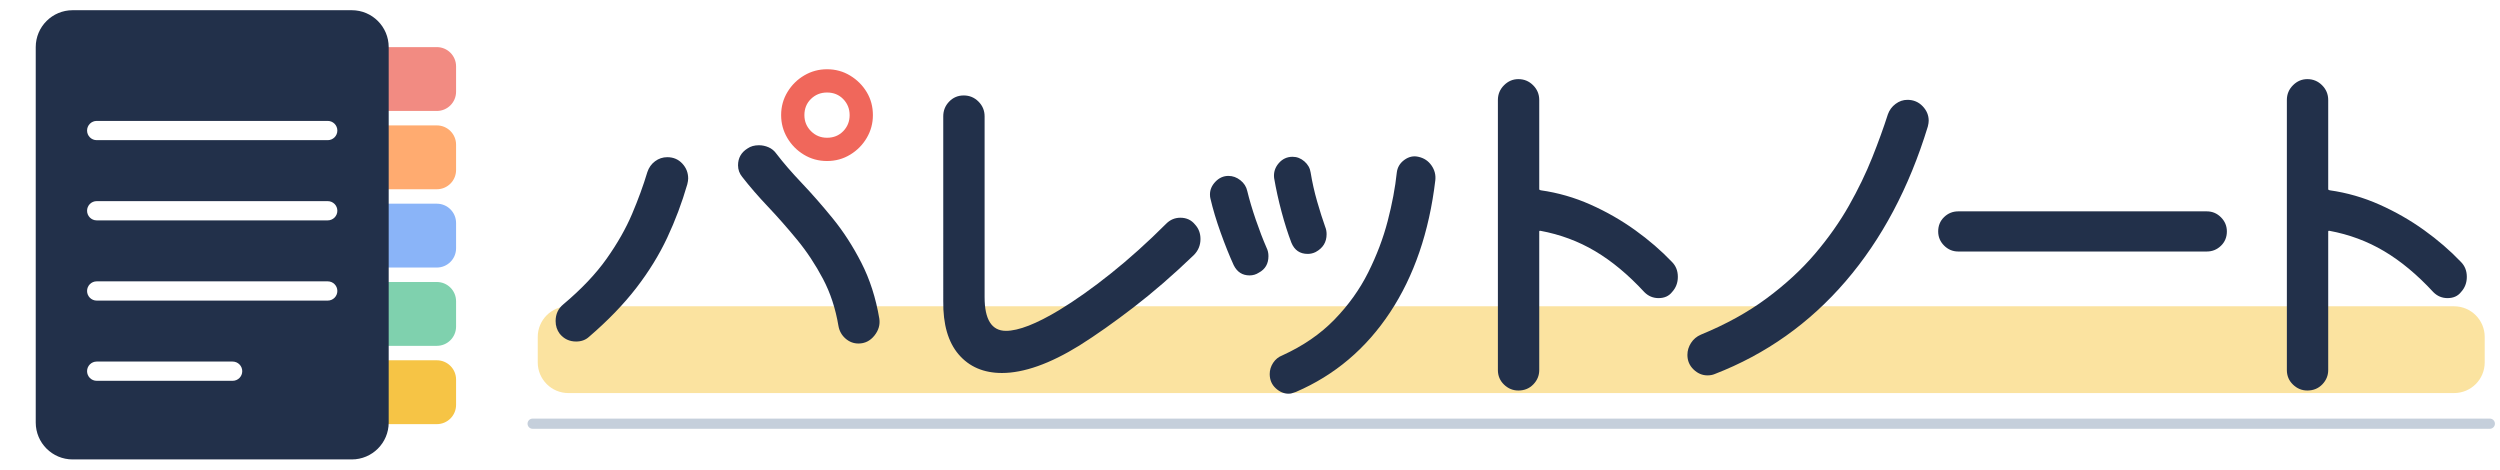
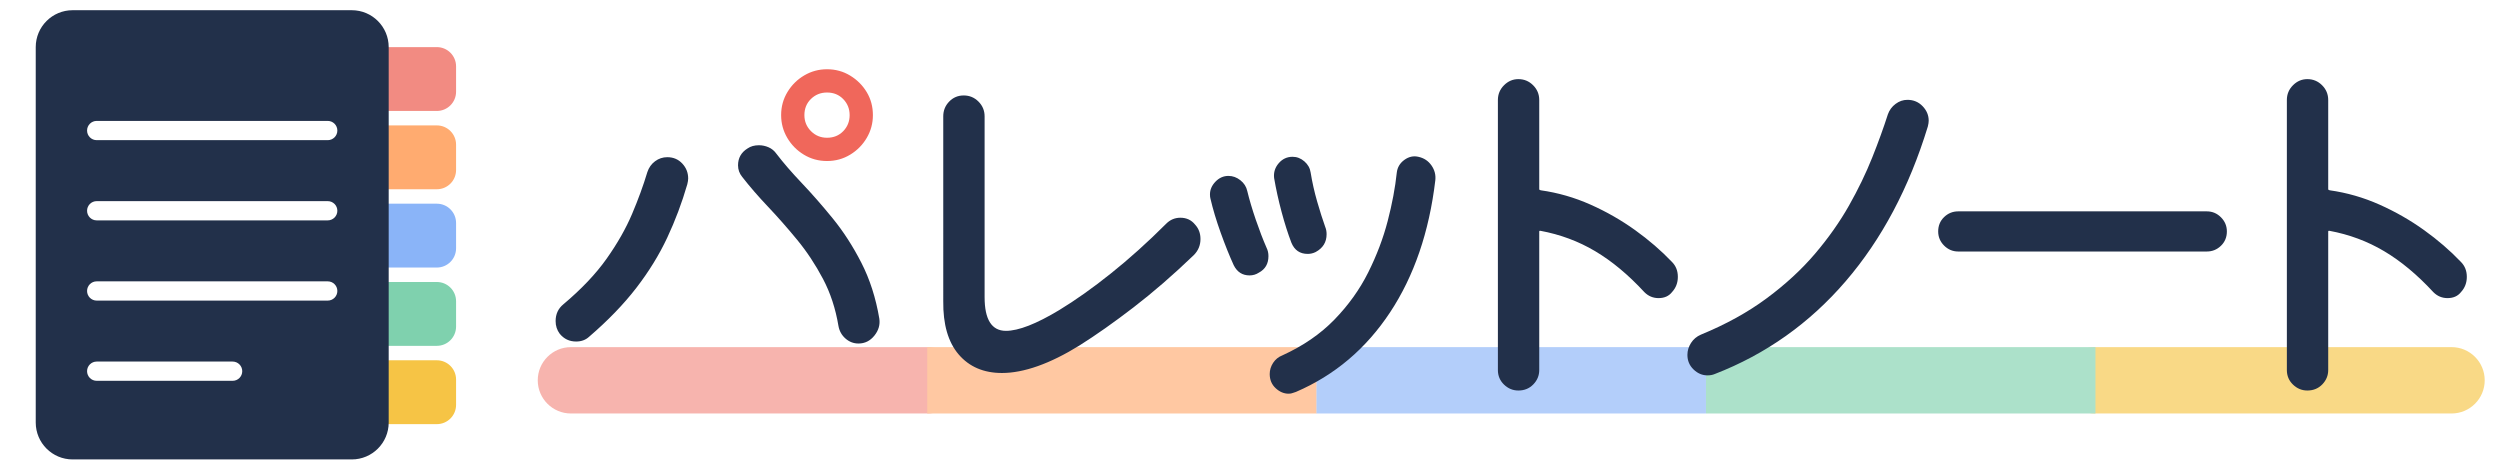
<svg xmlns="http://www.w3.org/2000/svg" viewBox="-14.0 -32.0 979.476 184">
  <path fill="#F28B82" d="M126.971,-13.543 L157.143,-13.543 C161.309,-13.543 164.686,-10.166 164.686,-6 L164.686,3.931 C164.686,8.097 161.309,11.474 157.143,11.474 L126.971,11.474 C122.806,11.474 119.429,8.097 119.429,3.931 L119.429,-6 C119.429,-10.166 122.806,-13.543 126.971,-13.543 Z" />
  <path fill="#FFAB70" d="M126.971,17.131 L157.143,17.131 C161.309,17.131 164.686,20.508 164.686,24.674 L164.686,34.606 C164.686,38.772 161.309,42.149 157.143,42.149 L126.971,42.149 C122.806,42.149 119.429,38.772 119.429,34.606 L119.429,24.674 C119.429,20.508 122.806,17.131 126.971,17.131 Z" />
  <path fill="#8AB4F8" d="M126.971,47.806 L157.143,47.806 C161.309,47.806 164.686,51.183 164.686,55.349 L164.686,65.28 C164.686,69.446 161.309,72.823 157.143,72.823 L126.971,72.823 C122.806,72.823 119.429,69.446 119.429,65.28 L119.429,55.349 C119.429,51.183 122.806,47.806 126.971,47.806 Z" />
  <path fill="#7FD1AE" d="M126.971,78.48 L157.143,78.48 C161.309,78.48 164.686,81.857 164.686,86.023 L164.686,95.954 C164.686,100.12 161.309,103.497 157.143,103.497 L126.971,103.497 C122.806,103.497 119.429,100.12 119.429,95.954 L119.429,86.023 C119.429,81.857 122.806,78.48 126.971,78.48 Z" />
  <path fill="#F6C445" d="M126.971,109.154 L157.143,109.154 C161.309,109.154 164.686,112.531 164.686,116.697 L164.686,126.629 C164.686,130.794 161.309,134.171 157.143,134.171 L126.971,134.171 C122.806,134.171 119.429,130.794 119.429,126.629 L119.429,116.697 C119.429,112.531 122.806,109.154 126.971,109.154 Z" />
  <path fill="#22304A" d="M14.457,-28 L123.829,-28 C131.813,-28 138.286,-21.527 138.286,-13.543 L138.286,133.543 C138.286,141.527 131.813,148 123.829,148 L14.457,148 C6.473,148 0,141.527 0,133.543 L0,-13.543 C0,-21.527 6.473,-28 14.457,-28 Z M23.886,15.371 C21.803,15.371 20.114,17.06 20.114,19.143 C20.114,21.226 21.803,22.914 23.886,22.914 L114.4,22.914 C116.483,22.914 118.171,21.226 118.171,19.143 C118.171,17.06 116.483,15.371 114.4,15.371 Z M23.886,46.8 C21.803,46.8 20.114,48.488 20.114,50.571 C20.114,52.654 21.803,54.343 23.886,54.343 L114.4,54.343 C116.483,54.343 118.171,52.654 118.171,50.571 C118.171,48.488 116.483,46.8 114.4,46.8 Z M23.886,78.229 C21.803,78.229 20.114,79.917 20.114,82 C20.114,84.083 21.803,85.771 23.886,85.771 L114.4,85.771 C116.483,85.771 118.171,84.083 118.171,82 C118.171,79.917 116.483,78.229 114.4,78.229 Z M23.886,109.657 C21.803,109.657 20.114,111.346 20.114,113.429 C20.114,115.512 21.803,117.2 23.886,117.2 L77.138,117.2 C79.221,117.2 80.91,115.511 80.91,113.429 C80.91,111.346 79.221,109.657 77.138,109.657 Z" />
-   <path fill="#FBE3A0" d="M208.686,88 L947.486,88 C954.113,88 959.486,93.373 959.486,100 L959.486,110 C959.486,116.627 954.113,122 947.486,122 L208.686,122 C202.058,122 196.686,116.627 196.686,110 L196.686,100 C196.686,93.373 202.058,88 208.686,88 Z" />
-   <path fill="#C5CFDB" d="M194.686,132 L961.486,132 C962.59,132 963.486,132.895 963.486,134 L963.486,134 C963.486,135.105 962.59,136 961.486,136 L194.686,136 C193.581,136 192.686,135.105 192.686,134 L192.686,134 C192.686,132.895 193.581,132 194.686,132 Z" />
+   <path fill="#F7B4AE" d="M209.686,104 L349.286,104 C356.465,104 362.286,109.82 362.286,117 L362.286,117 C362.286,124.18 356.465,130 349.286,130 L209.686,130 C202.506,130 196.686,124.18 196.686,117 L196.686,117 C196.686,109.82 202.506,104 209.686,104 Z" />
+   <path fill="#F9D986" d="M806.886,104 L946.486,104 C953.665,104 959.486,109.82 959.486,117 L959.486,117 C959.486,124.18 953.665,130 946.486,130 L806.886,130 C799.706,130 793.886,124.18 793.886,117 L793.886,117 C793.886,109.82 799.706,104 806.886,104 Z" />
+   <path fill="#FFC8A2" d="M349.286,104 L501.886,104 L501.886,130 L349.286,130 L349.286,104 Z" />
+   <path fill="#B3CEFA" d="M501.786,104 L654.386,104 L654.386,130 L501.786,130 L501.786,104 Z" />
+   <path fill="#ACE1CA" d="M654.386,104 L806.986,104 L806.986,130 L654.386,130 L654.386,104 Z" />
  <path fill="#22304A" d="M322.345,101.586 Q319.848,101.586 317.898,99.87 Q315.947,98.153 315.479,95.501 Q313.762,85.202 309.315,76.775 Q304.868,68.349 299.094,61.326 Q293.32,54.304 287.625,48.296 Q281.929,42.289 277.56,36.671 Q276.155,34.954 276.155,32.77 Q276.155,29.025 279.432,26.996 Q280.993,25.904 283.333,25.904 Q285.05,25.904 286.688,26.606 Q288.327,27.308 289.419,28.869 Q293.476,34.174 299.406,40.416 Q305.336,46.658 311.5,54.226 Q317.664,61.795 322.579,71.391 Q327.495,80.988 329.523,93.004 Q329.991,96.125 327.807,98.856 Q325.622,101.586 322.345,101.586 Z M216.077,99.246 Q214.361,100.806 211.708,100.806 Q208.275,100.806 206.09,98.153 Q204.686,96.281 204.686,93.784 Q204.686,90.195 207.339,88.01 Q218.106,78.96 224.504,69.909 Q230.902,60.858 234.569,52.198 Q238.236,43.537 240.576,35.735 Q241.357,33.394 243.229,31.99 Q245.102,30.585 247.443,30.585 Q250.563,30.585 252.592,32.77 Q254.621,34.954 254.621,37.919 Q254.621,38.7 254.309,39.948 Q251.188,50.715 246.506,60.702 Q241.825,70.689 234.491,80.208 Q227.156,89.727 216.077,99.246 Z" />
  <path fill="#22304A" d="M322.345,102.586 Q319.471,102.586 317.237,100.621 Q315.023,98.673 314.494,95.674 Q312.803,85.525 308.431,77.242 Q304.031,68.905 298.322,61.962 Q292.57,54.967 286.899,48.984 Q281.174,42.946 276.778,37.294 Q275.155,35.305 275.155,32.77 Q275.155,28.481 278.882,26.16 Q280.695,24.904 283.333,24.904 Q285.255,24.904 287.082,25.687 Q288.973,26.497 290.226,28.277 Q294.247,33.534 300.131,39.727 Q306.087,45.997 312.275,53.595 Q318.506,61.245 323.469,70.936 Q328.455,80.67 330.509,92.837 Q331.045,96.408 328.588,99.48 Q326.103,102.586 322.345,102.586 Z M216.739,99.995 Q214.739,101.806 211.708,101.806 Q207.803,101.806 205.318,98.789 Q205.304,98.772 205.29,98.753 Q203.686,96.614 203.686,93.784 Q203.686,89.723 206.703,87.238 Q217.364,78.277 223.687,69.332 Q230.023,60.369 233.648,51.808 Q237.294,43.197 239.619,35.447 Q239.623,35.433 239.628,35.418 Q240.507,32.781 242.629,31.19 Q244.769,29.585 247.443,29.585 Q251,29.585 253.325,32.089 Q255.621,34.562 255.621,37.919 Q255.621,38.823 255.279,40.191 Q255.274,40.209 255.269,40.226 Q252.126,51.069 247.412,61.127 Q242.684,71.213 235.283,80.818 Q227.889,90.414 216.739,99.995 Z M322.345,100.586 Q325.141,100.586 327.026,98.231 Q328.938,95.841 328.537,93.17 Q326.534,81.307 321.689,71.847 Q316.822,62.344 310.724,54.858 Q304.585,47.319 298.681,41.105 Q292.715,34.824 288.625,29.476 Q288.612,29.459 288.6,29.442 Q287.671,28.115 286.294,27.525 Q284.845,26.904 283.333,26.904 Q281.308,26.904 280.006,27.815 Q279.982,27.832 279.958,27.846 Q277.155,29.582 277.155,32.77 Q277.155,34.598 278.334,36.038 Q278.341,36.047 278.349,36.057 Q282.688,41.636 288.35,47.608 Q294.07,53.642 299.866,60.691 Q305.705,67.792 310.199,76.308 Q314.722,84.878 316.464,95.327 Q316.871,97.634 318.558,99.119 Q320.226,100.586 322.345,100.586 Z M215.404,98.506 Q215.415,98.496 215.425,98.487 Q226.427,89.035 233.699,79.598 Q240.966,70.166 245.601,60.278 Q250.245,50.37 253.343,39.688 Q253.621,38.571 253.621,37.919 Q253.621,35.347 251.859,33.45 Q250.127,31.585 247.443,31.585 Q245.435,31.585 243.829,32.79 Q242.212,34.002 241.53,36.037 Q239.174,43.885 235.49,52.588 Q231.78,61.347 225.32,70.486 Q218.848,79.642 207.974,88.782 Q205.686,90.667 205.686,93.784 Q205.686,95.935 206.877,97.535 Q208.758,99.806 211.708,99.806 Q213.974,99.806 215.404,98.506 Z" />
  <path fill="#F0675B" d="M310.017,30.585 Q305.18,30.585 301.201,28.166 Q297.221,25.748 294.881,21.769 Q292.54,17.789 292.54,13.108 Q292.54,8.27 294.959,4.291 Q297.378,0.312 301.357,-2.029 Q305.336,-4.369 310.017,-4.369 Q314.855,-4.369 318.834,-1.951 Q322.813,0.468 325.154,4.369 Q327.495,8.27 327.495,13.108 Q327.495,17.789 325.154,21.769 Q322.813,25.748 318.834,28.166 Q314.855,30.585 310.017,30.585 Z M310.017,22.471 Q314.075,22.471 316.727,19.74 Q319.38,17.009 319.38,13.108 Q319.38,9.207 316.727,6.476 Q314.075,3.745 310.017,3.745 Q306.116,3.745 303.385,6.398 Q300.655,9.051 300.655,13.108 Q300.655,17.009 303.385,19.74 Q306.116,22.471 310.017,22.471 Z" />
  <path fill="#F0675B" d="M310.017,31.085 Q305.04,31.085 300.941,28.594 Q296.854,26.11 294.45,22.022 Q292.04,17.925 292.04,13.108 Q292.04,8.13 294.532,4.032 Q297.016,-0.055 301.103,-2.46 Q305.2,-4.869 310.017,-4.869 Q314.995,-4.869 319.094,-2.378 Q323.178,0.105 325.583,4.112 Q327.995,8.132 327.995,13.108 Q327.995,17.925 325.585,22.022 Q323.18,26.11 319.094,28.594 Q314.995,31.085 310.017,31.085 Z M310.017,30.085 Q314.715,30.085 318.574,27.739 Q322.446,25.386 324.723,21.515 Q326.995,17.653 326.995,13.108 Q326.995,8.409 324.725,4.627 Q322.448,0.831 318.574,-1.523 Q314.715,-3.869 310.017,-3.869 Q305.472,-3.869 301.61,-1.598 Q297.739,0.679 295.386,4.551 Q293.04,8.411 293.04,13.108 Q293.04,17.653 295.312,21.515 Q297.589,25.386 301.46,27.739 Q305.32,30.085 310.017,30.085 Z M310.017,22.971 Q305.909,22.971 303.032,20.093 Q300.155,17.216 300.155,13.108 Q300.155,8.839 303.037,6.039 Q305.913,3.245 310.017,3.245 Q314.286,3.245 317.086,6.128 Q319.88,9.004 319.88,13.108 Q319.88,17.212 317.086,20.088 Q314.286,22.971 310.017,22.971 Z M310.017,21.971 Q313.863,21.971 316.369,19.392 Q318.88,16.806 318.88,13.108 Q318.88,9.41 316.369,6.824 Q313.863,4.245 310.017,4.245 Q306.319,4.245 303.734,6.757 Q301.155,9.262 301.155,13.108 Q301.155,16.802 303.739,19.386 Q306.323,21.971 310.017,21.971 Z" />
  <path fill="#22304A" d="M408.366,102.523 Q399.783,107.828 392.293,110.481 Q384.803,113.134 378.561,113.134 Q368.262,113.134 362.332,106.19 Q356.402,99.246 356.558,85.982 L356.558,13.576 Q356.558,10.611 358.587,8.505 Q360.616,6.398 363.581,6.398 Q366.545,6.398 368.652,8.505 Q370.759,10.611 370.759,13.576 L370.759,84.421 Q370.759,98.622 380.122,98.622 Q387.768,98.622 401.5,90.351 Q411.019,84.577 421.864,75.917 Q432.709,67.256 443.633,56.333 Q445.661,54.304 448.47,54.304 Q451.591,54.304 453.464,56.645 Q455.336,58.674 455.336,61.638 Q455.336,64.915 452.995,67.256 Q440.98,78.804 429.51,87.62 Q418.041,96.437 408.366,102.523 Z" />
  <path fill="#22304A" d="M408.892,103.373 Q400.218,108.735 392.627,111.424 Q384.975,114.134 378.561,114.134 Q367.801,114.134 361.572,106.839 Q355.398,99.61 355.559,85.97 L355.558,13.576 Q355.558,10.208 357.867,7.811 Q360.19,5.398 363.581,5.398 Q366.96,5.398 369.359,7.797 Q371.759,10.197 371.759,13.576 L371.759,84.421 Q371.759,97.622 380.122,97.622 Q387.49,97.622 400.984,89.494 Q410.445,83.756 421.24,75.135 Q432.042,66.51 442.925,55.626 Q445.247,53.304 448.47,53.304 Q452.053,53.304 454.222,55.993 Q456.336,58.301 456.336,61.638 Q456.336,65.33 453.703,67.963 Q441.633,79.563 430.12,88.413 Q418.613,97.258 408.898,103.369 Z M407.834,101.676 Q407.837,101.674 407.84,101.672 Q417.473,95.612 428.901,86.827 Q440.327,78.044 452.288,66.549 Q454.336,64.501 454.336,61.638 Q454.336,59.065 452.729,57.323 Q452.705,57.297 452.683,57.27 Q451.11,55.304 448.47,55.304 Q446.075,55.304 444.34,57.04 Q433.377,68.003 422.488,76.698 Q411.592,85.399 402.016,91.208 Q388.046,99.622 380.122,99.622 Q369.759,99.622 369.759,84.421 L369.759,13.576 Q369.759,11.025 367.945,9.212 Q366.131,7.398 363.581,7.398 Q361.041,7.398 359.307,9.198 Q357.558,11.014 357.558,13.576 L357.558,85.994 Q357.407,98.882 363.093,105.54 Q368.723,112.134 378.561,112.134 Q384.631,112.134 391.959,109.539 Q399.346,106.922 407.834,101.676 Z" />
  <path fill="#22304A" d="M493.356,120.624 Q492.732,120.78 492.186,121.014 Q491.64,121.248 490.859,121.248 Q488.519,121.248 486.49,119.376 Q484.461,117.503 484.461,114.538 Q484.461,112.51 485.632,110.715 Q486.802,108.921 488.831,108.14 Q501.159,102.523 509.507,93.94 Q517.856,85.358 522.927,75.215 Q527.999,65.072 530.651,54.85 Q533.304,44.629 534.24,35.735 Q534.552,33.082 536.815,31.443 Q539.078,29.805 541.575,30.429 Q544.383,31.053 546.022,33.394 Q547.66,35.735 547.348,38.544 Q543.759,68.661 529.793,89.805 Q515.827,110.949 493.356,120.624 Z M501.002,65.852 Q499.754,66.476 498.35,66.476 Q494.448,66.476 492.888,62.731 Q490.859,57.425 489.065,50.715 Q487.27,44.005 486.178,37.607 Q485.866,34.798 487.738,32.614 Q489.611,30.429 492.42,30.429 Q494.605,30.429 496.399,31.99 Q498.194,33.55 498.506,35.735 Q499.442,41.508 501.08,47.204 Q502.719,52.9 504.279,57.269 Q504.748,58.362 504.748,59.766 Q504.748,63.823 501.002,65.852 Z M478.688,73.966 Q477.283,74.902 475.567,74.902 Q471.978,74.902 470.261,71.469 Q467.764,66.008 465.19,58.83 Q462.615,51.651 461.211,45.566 Q461.054,45.098 461.054,44.161 Q461.054,41.821 462.927,39.87 Q464.8,37.919 467.296,37.919 Q469.481,37.919 471.354,39.402 Q473.226,40.884 473.694,43.069 Q474.943,48.218 477.049,54.382 Q479.156,60.546 481.341,65.54 Q481.965,66.788 481.965,68.349 Q481.965,72.25 478.688,73.966 Z" />
  <path fill="#22304A" d="M493.599,121.594 Q493.052,121.731 492.58,121.933 Q491.845,122.248 490.859,122.248 Q488.128,122.248 485.812,120.111 Q483.461,117.941 483.461,114.538 Q483.461,112.212 484.794,110.169 Q486.133,108.116 488.443,107.218 Q500.582,101.682 508.79,93.243 Q517.03,84.772 522.033,74.767 Q527.057,64.718 529.683,54.599 Q532.317,44.45 533.246,35.63 Q533.611,32.529 536.229,30.633 Q538.863,28.726 541.804,29.456 Q544.984,30.167 546.841,32.821 Q548.696,35.47 548.342,38.654 Q544.724,69.014 530.628,90.356 Q516.497,111.75 493.752,121.543 Q493.677,121.575 493.599,121.594 Z M493.033,119.675 Q515.18,110.115 528.959,89.254 Q542.794,68.307 546.354,38.433 Q546.625,35.999 545.203,33.967 Q543.787,31.945 541.358,31.405 Q541.345,31.402 541.332,31.399 Q539.287,30.888 537.402,32.253 Q535.494,33.635 535.235,35.839 Q534.291,44.808 531.619,55.102 Q528.94,65.425 523.821,75.662 Q518.681,85.944 510.224,94.637 Q501.744,103.355 489.245,109.05 Q489.218,109.063 489.19,109.074 Q487.463,109.738 486.469,111.261 Q485.461,112.807 485.461,114.538 Q485.461,117.065 487.168,118.641 Q488.91,120.248 490.859,120.248 Q491.434,120.248 491.792,120.095 Q492.376,119.845 493.033,119.675 Z M479.198,74.828 Q477.559,75.902 475.567,75.902 Q471.36,75.902 469.367,71.917 Q469.359,71.901 469.352,71.885 Q466.837,66.385 464.248,59.167 Q461.662,51.958 460.245,45.831 Q460.054,45.216 460.054,44.161 Q460.054,41.418 462.206,39.177 Q464.373,36.919 467.296,36.919 Q469.829,36.919 471.974,38.618 Q474.123,40.319 474.669,42.846 Q475.906,47.946 477.996,54.059 Q480.084,60.169 482.247,65.116 Q482.965,66.567 482.965,68.349 Q482.965,72.827 479.198,74.828 Z M501.45,66.746 Q499.99,67.476 498.35,67.476 Q493.782,67.476 491.965,63.115 Q491.959,63.102 491.954,63.088 Q489.907,57.734 488.099,50.974 Q486.292,44.219 485.192,37.776 Q485.187,37.747 485.184,37.718 Q484.824,34.477 486.979,31.963 Q489.151,29.429 492.42,29.429 Q494.979,29.429 497.055,31.235 Q499.131,33.04 499.496,35.593 Q500.419,41.289 502.042,46.928 Q503.666,52.575 505.211,56.905 Q505.748,58.175 505.748,59.766 Q505.748,64.419 501.479,66.731 Q501.464,66.739 501.45,66.746 Z M478.133,73.134 Q478.177,73.105 478.224,73.08 Q480.965,71.645 480.965,68.349 Q480.965,67.024 480.446,65.987 Q480.435,65.964 480.424,65.94 Q478.223,60.909 476.103,54.706 Q473.982,48.498 472.722,43.305 Q472.719,43.292 472.716,43.278 Q472.324,41.445 470.733,40.186 Q469.133,38.919 467.296,38.919 Q465.226,38.919 463.648,40.562 Q462.054,42.223 462.054,44.161 Q462.054,44.935 462.159,45.249 Q462.174,45.294 462.185,45.341 Q463.576,51.369 466.131,58.492 Q468.688,65.62 471.163,71.037 Q472.604,73.902 475.567,73.902 Q476.981,73.902 478.133,73.134 Z M500.541,64.965 Q503.748,63.22 503.748,59.766 Q503.748,58.567 503.36,57.663 Q503.348,57.635 503.338,57.606 Q501.767,53.207 500.119,47.481 Q498.464,41.728 497.516,35.876 Q497.256,34.06 495.743,32.744 Q494.231,31.429 492.42,31.429 Q490.071,31.429 488.498,33.265 Q486.917,35.109 487.169,37.469 Q488.253,43.807 490.031,50.457 Q491.81,57.108 493.817,62.36 Q495.122,65.476 498.35,65.476 Q499.51,65.476 500.541,64.965 Z" />
  <path fill="#22304A" d="M640.337,71.313 Q642.365,73.342 642.365,76.463 Q642.365,79.584 640.337,81.769 Q638.776,83.797 635.811,83.797 Q633.002,83.797 630.974,81.769 Q621.455,71.469 611.468,65.54 Q601.481,59.61 589.621,57.425 L589.309,57.425 Q588.061,57.425 588.061,58.674 L588.061,112.978 Q588.061,115.787 586.032,117.893 Q584.004,120 580.883,120 Q578.074,120 575.967,117.971 Q573.861,115.943 573.861,112.978 L573.861,7.178 Q573.861,4.213 575.967,2.107 Q578.074,0 580.883,0 Q583.848,0 585.954,2.107 Q588.061,4.213 588.061,7.178 L588.061,42.133 Q588.061,43.225 589.465,43.537 Q599.452,44.941 608.737,49.077 Q618.022,53.212 626.058,58.986 Q634.095,64.759 640.337,71.313 Z" />
  <path fill="#22304A" d="M643.365,76.463 Q643.365,79.953 641.101,82.415 Q639.242,84.797 635.811,84.797 Q632.588,84.797 630.267,82.476 Q630.253,82.462 630.24,82.447 Q620.819,72.255 610.957,66.4 Q601.162,60.583 589.53,58.425 L589.309,58.425 Q589.061,58.425 589.061,58.674 L589.061,112.978 Q589.061,116.19 586.753,118.587 Q584.429,121 580.883,121 Q577.671,121 575.274,118.692 Q572.861,116.368 572.861,112.978 L572.861,7.178 Q572.861,3.799 575.26,1.4 Q577.66,-1 580.883,-1 Q584.262,-1 586.661,1.4 Q589.061,3.799 589.061,7.178 L589.061,42.133 Q589.061,42.414 589.647,42.553 Q599.75,43.98 609.144,48.163 Q618.522,52.34 626.642,58.174 Q634.75,63.999 641.053,70.616 Q643.365,72.935 643.365,76.463 Z M639.63,72.021 Q639.621,72.012 639.612,72.003 Q633.435,65.517 625.475,59.798 Q617.522,54.084 608.33,49.99 Q599.174,45.912 589.326,44.527 Q589.287,44.522 589.248,44.513 Q587.061,44.027 587.061,42.133 L587.061,7.178 Q587.061,4.627 585.247,2.814 Q583.434,1 580.883,1 Q578.488,1 576.674,2.814 Q574.861,4.627 574.861,7.178 L574.861,112.978 Q574.861,115.517 576.661,117.251 Q578.477,119 580.883,119 Q583.578,119 585.312,117.2 Q587.061,115.384 587.061,112.978 L587.061,58.674 Q587.061,56.425 589.309,56.425 L589.621,56.425 Q589.713,56.425 589.803,56.442 Q601.838,58.659 611.979,64.68 Q622.083,70.679 631.694,81.075 Q633.426,82.797 635.811,82.797 Q638.284,82.797 639.544,81.159 Q639.572,81.122 639.604,81.088 Q641.365,79.191 641.365,76.463 Q641.365,73.756 639.63,72.021 Z" />
  <path fill="#22304A" d="M657.474,113.602 Q656.381,114.07 654.977,114.07 Q652.324,114.07 650.217,112.042 Q648.111,110.013 648.111,107.048 Q648.111,104.863 649.359,102.913 Q650.607,100.962 652.792,100.026 Q667.617,93.94 678.774,85.67 Q689.931,77.399 697.89,68.036 Q705.848,58.674 711.31,48.999 Q716.771,39.324 720.438,30.117 Q724.106,20.91 726.602,13.108 Q727.383,10.923 729.255,9.519 Q731.128,8.114 733.312,8.114 Q736.433,8.114 738.54,10.299 Q740.646,12.484 740.646,15.293 Q740.646,16.073 740.334,17.321 Q729.411,53.056 708.345,77.555 Q687.278,102.055 657.474,113.602 Z" />
  <path fill="#22304A" d="M654.977,115.07 Q651.921,115.07 649.524,112.762 Q647.111,110.438 647.111,107.048 Q647.111,104.571 648.517,102.374 Q649.931,100.164 652.398,99.107 Q667.121,93.063 678.178,84.866 Q689.244,76.664 697.128,67.389 Q705.024,58.099 710.439,48.507 Q715.867,38.891 719.509,29.747 Q723.164,20.573 725.65,12.803 Q725.655,12.787 725.661,12.772 Q726.542,10.304 728.655,8.719 Q730.794,7.114 733.312,7.114 Q736.858,7.114 739.26,9.605 Q741.646,12.08 741.646,15.293 Q741.646,16.196 741.305,17.564 Q741.298,17.589 741.291,17.614 Q730.306,53.549 709.103,78.207 Q687.879,102.89 657.851,114.528 Q656.576,115.07 654.977,115.07 Z M657.08,112.683 Q657.096,112.676 657.112,112.67 Q686.684,101.213 707.587,76.903 Q728.509,52.572 739.37,17.054 Q739.646,15.943 739.646,15.293 Q739.646,12.887 737.82,10.993 Q736.008,9.114 733.312,9.114 Q731.461,9.114 729.855,10.319 Q728.23,11.538 727.549,13.429 Q725.044,21.258 721.367,30.487 Q717.675,39.757 712.18,49.49 Q706.672,59.248 698.652,68.684 Q690.619,78.134 679.369,86.473 Q668.112,94.818 653.186,100.945 Q651.284,101.76 650.201,103.452 Q649.111,105.156 649.111,107.048 Q649.111,109.588 650.911,111.321 Q652.727,113.07 654.977,113.07 Q656.176,113.07 657.08,112.683 Z" />
  <path fill="#22304A" d="M850.6,65.54 L753.227,65.54 Q750.418,65.54 748.389,63.511 Q746.361,61.482 746.361,58.674 Q746.361,55.709 748.389,53.758 Q750.418,51.808 753.227,51.808 L850.6,51.808 Q853.409,51.808 855.437,53.836 Q857.466,55.865 857.466,58.674 Q857.466,61.638 855.437,63.589 Q853.409,65.54 850.6,65.54 Z" />
  <path fill="#22304A" d="M850.6,66.54 L753.227,66.54 Q750.004,66.54 747.682,64.218 Q745.361,61.897 745.361,58.674 Q745.361,55.283 747.696,53.037 Q750.015,50.808 753.227,50.808 L850.6,50.808 Q853.823,50.808 856.145,53.129 Q858.466,55.451 858.466,58.674 Q858.466,62.064 856.131,64.31 Q853.812,66.54 850.6,66.54 Z M850.6,64.54 Q853.006,64.54 854.744,62.868 Q856.466,61.213 856.466,58.674 Q856.466,56.279 854.73,54.543 Q852.995,52.808 850.6,52.808 L753.227,52.808 Q750.821,52.808 749.082,54.479 Q747.361,56.134 747.361,58.674 Q747.361,61.068 749.096,62.804 Q750.832,64.54 753.227,64.54 Z" />
  <path fill="#22304A" d="M949.447,71.313 Q951.476,73.342 951.476,76.463 Q951.476,79.584 949.447,81.769 Q947.887,83.797 944.922,83.797 Q942.113,83.797 940.084,81.769 Q930.565,71.469 920.578,65.54 Q910.591,59.61 898.732,57.425 L898.42,57.425 Q897.171,57.425 897.171,58.674 L897.171,112.978 Q897.171,115.787 895.143,117.893 Q893.114,120 889.993,120 Q887.184,120 885.078,117.971 Q882.971,115.943 882.971,112.978 L882.971,7.178 Q882.971,4.213 885.078,2.107 Q887.184,0 889.993,0 Q892.958,0 895.065,2.107 Q897.171,4.213 897.171,7.178 L897.171,42.133 Q897.171,43.225 898.576,43.537 Q908.563,44.941 917.848,49.077 Q927.132,53.212 935.169,58.986 Q943.205,64.759 949.447,71.313 Z" />
  <path fill="#22304A" d="M952.476,76.463 Q952.476,79.953 950.211,82.415 Q948.352,84.797 944.922,84.797 Q941.699,84.797 939.377,82.476 Q939.363,82.462 939.35,82.447 Q929.93,72.255 920.068,66.4 Q910.272,60.583 898.64,58.425 L898.42,58.425 Q898.171,58.425 898.171,58.674 L898.171,112.978 Q898.171,116.19 895.863,118.587 Q893.539,121 889.993,121 Q886.781,121 884.384,118.692 Q881.971,116.368 881.971,112.978 L881.971,7.178 Q881.971,3.799 884.371,1.4 Q886.77,-1 889.993,-1 Q893.372,-1 895.772,1.4 Q898.171,3.799 898.171,7.178 L898.171,42.133 Q898.171,42.414 898.757,42.553 Q908.861,43.98 918.254,48.163 Q927.633,52.34 935.752,58.174 Q943.854,63.994 950.154,70.606 Q950.163,70.615 950.171,70.624 Q952.476,72.941 952.476,76.463 Z M948.74,72.021 Q948.731,72.012 948.723,72.003 Q942.546,65.517 934.585,59.798 Q926.632,54.084 917.441,49.99 Q908.284,45.912 898.437,44.527 Q898.397,44.522 898.359,44.513 Q896.171,44.027 896.171,42.133 L896.171,7.178 Q896.171,4.627 894.358,2.814 Q892.544,1 889.993,1 Q887.599,1 885.785,2.814 Q883.971,4.627 883.971,7.178 L883.971,112.978 Q883.971,115.517 885.771,117.251 Q887.588,119 889.993,119 Q892.689,119 894.422,117.2 Q896.171,115.384 896.171,112.978 L896.171,58.674 Q896.171,56.425 898.42,56.425 L898.732,56.425 Q898.823,56.425 898.913,56.442 Q910.948,58.659 921.089,64.68 Q931.194,70.68 940.805,81.075 Q942.536,82.797 944.922,82.797 Q947.394,82.797 948.654,81.159 Q948.683,81.122 948.714,81.088 Q950.476,79.191 950.476,76.463 Q950.476,73.756 948.74,72.021 Z" />
</svg>
